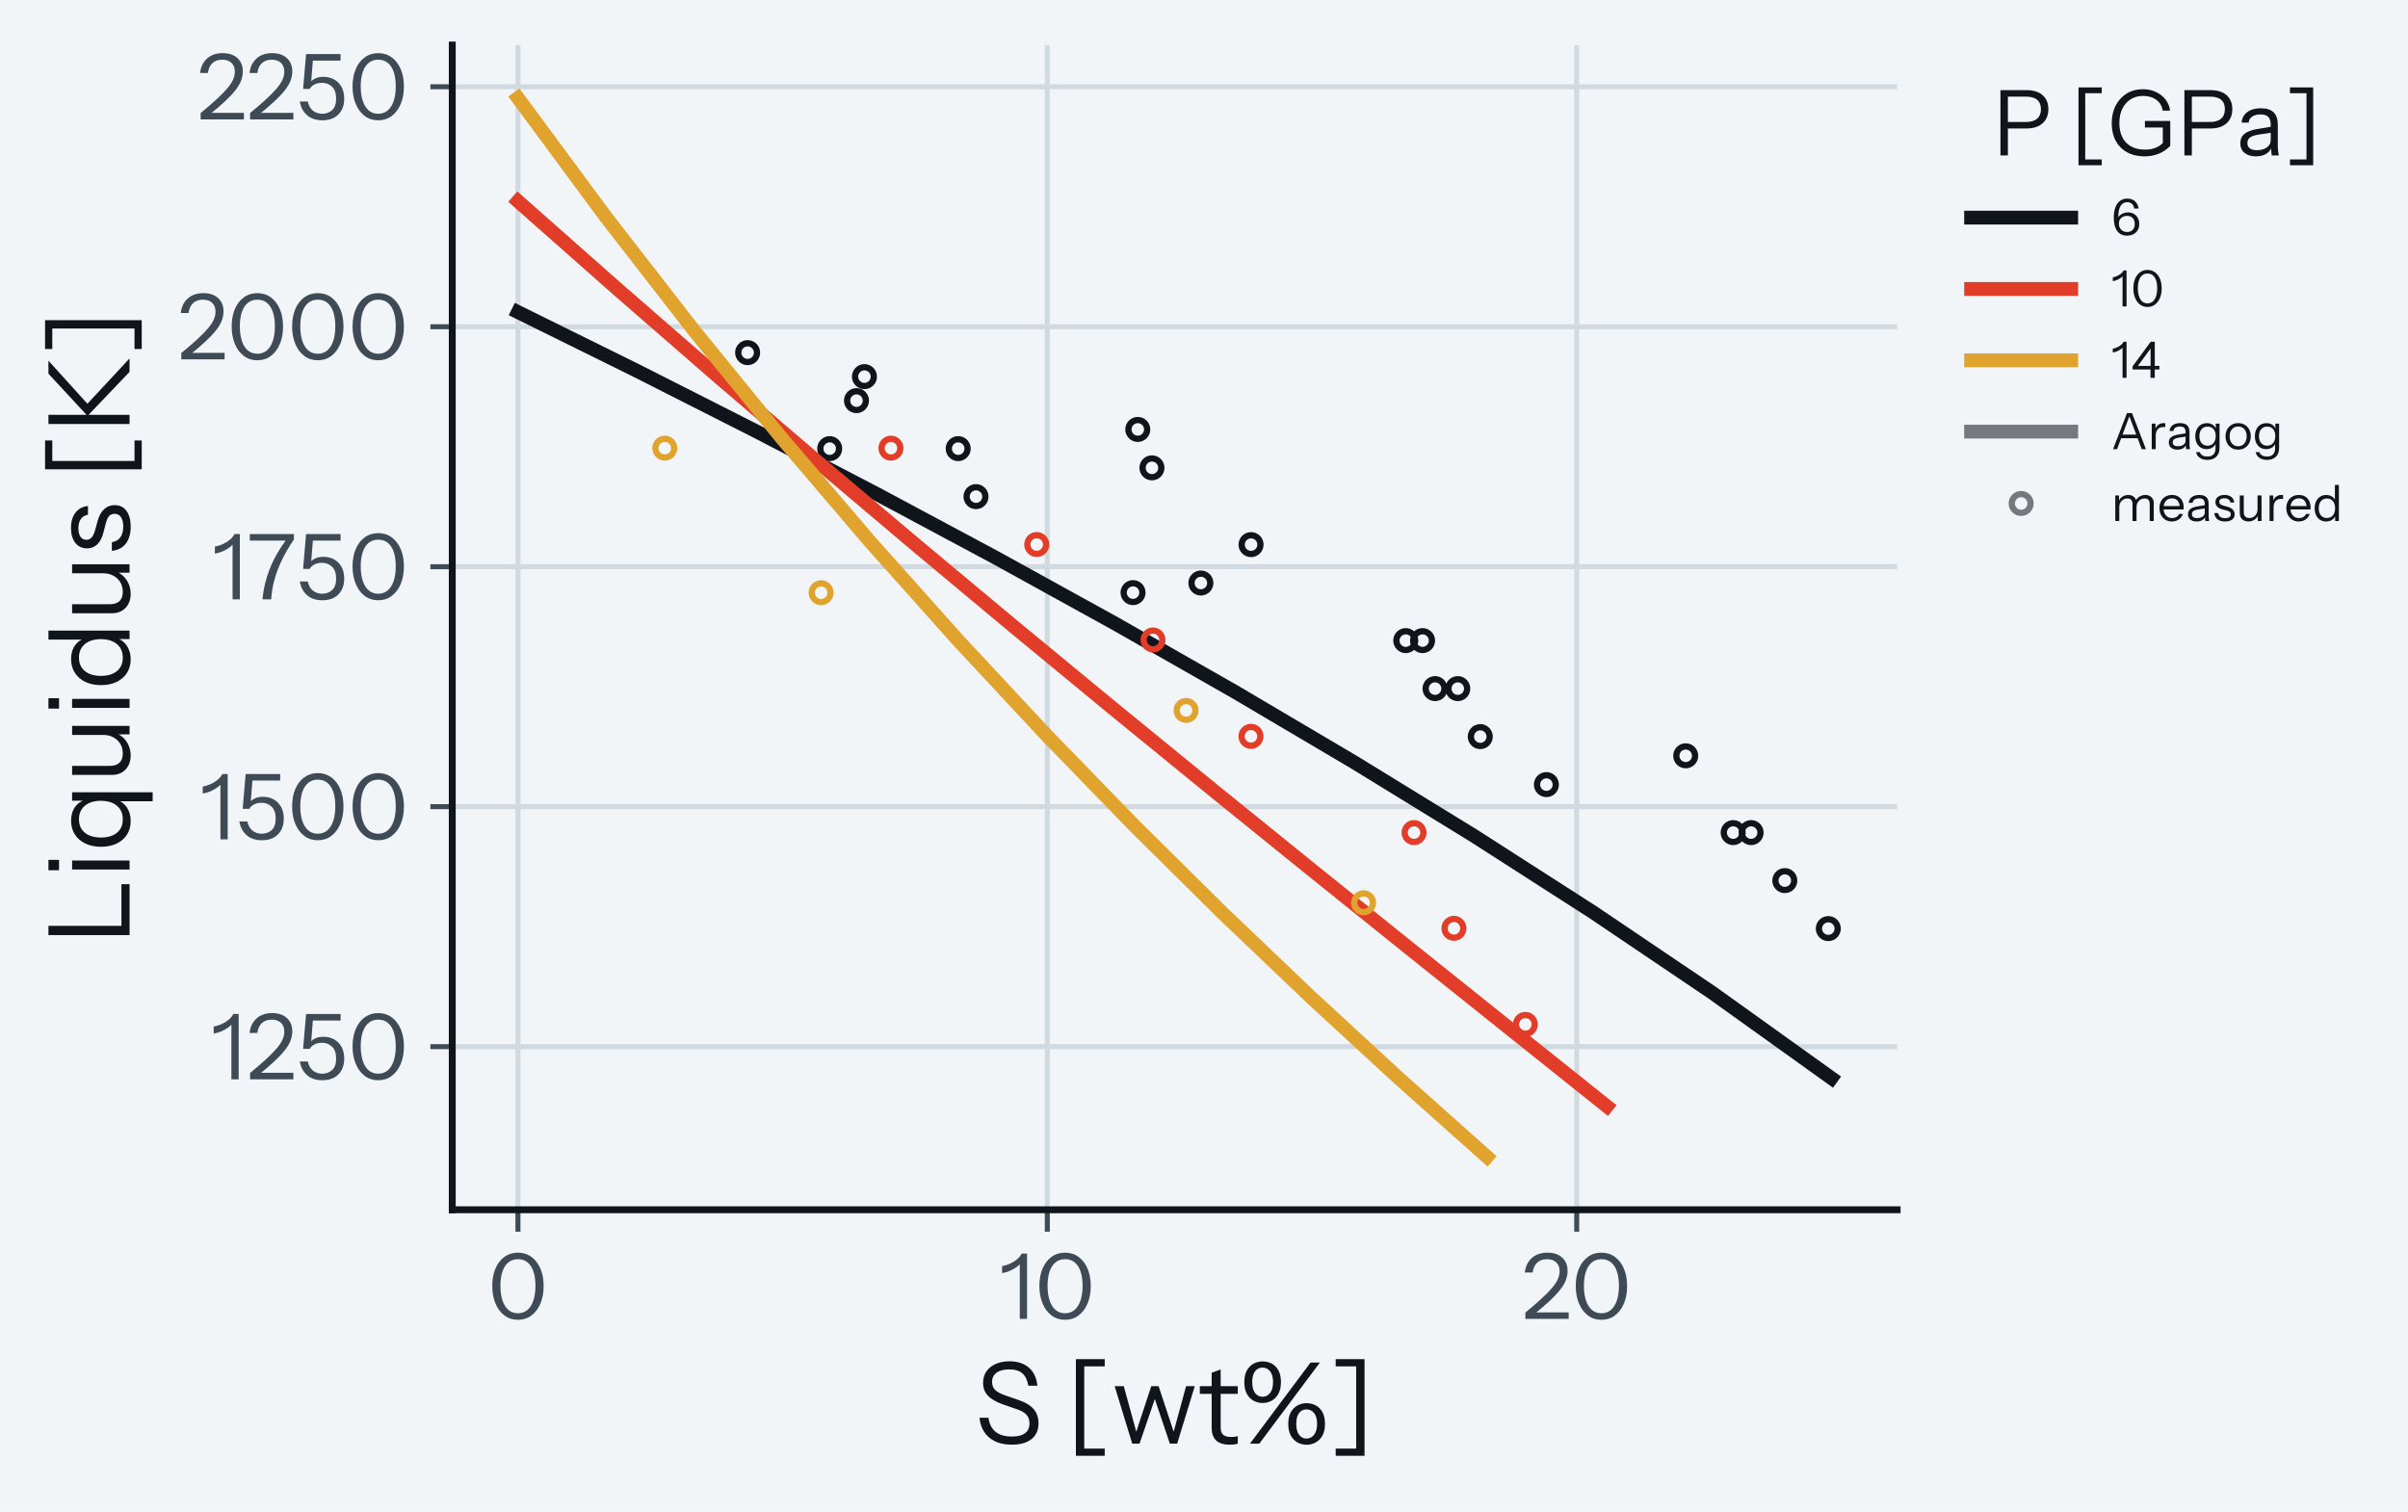
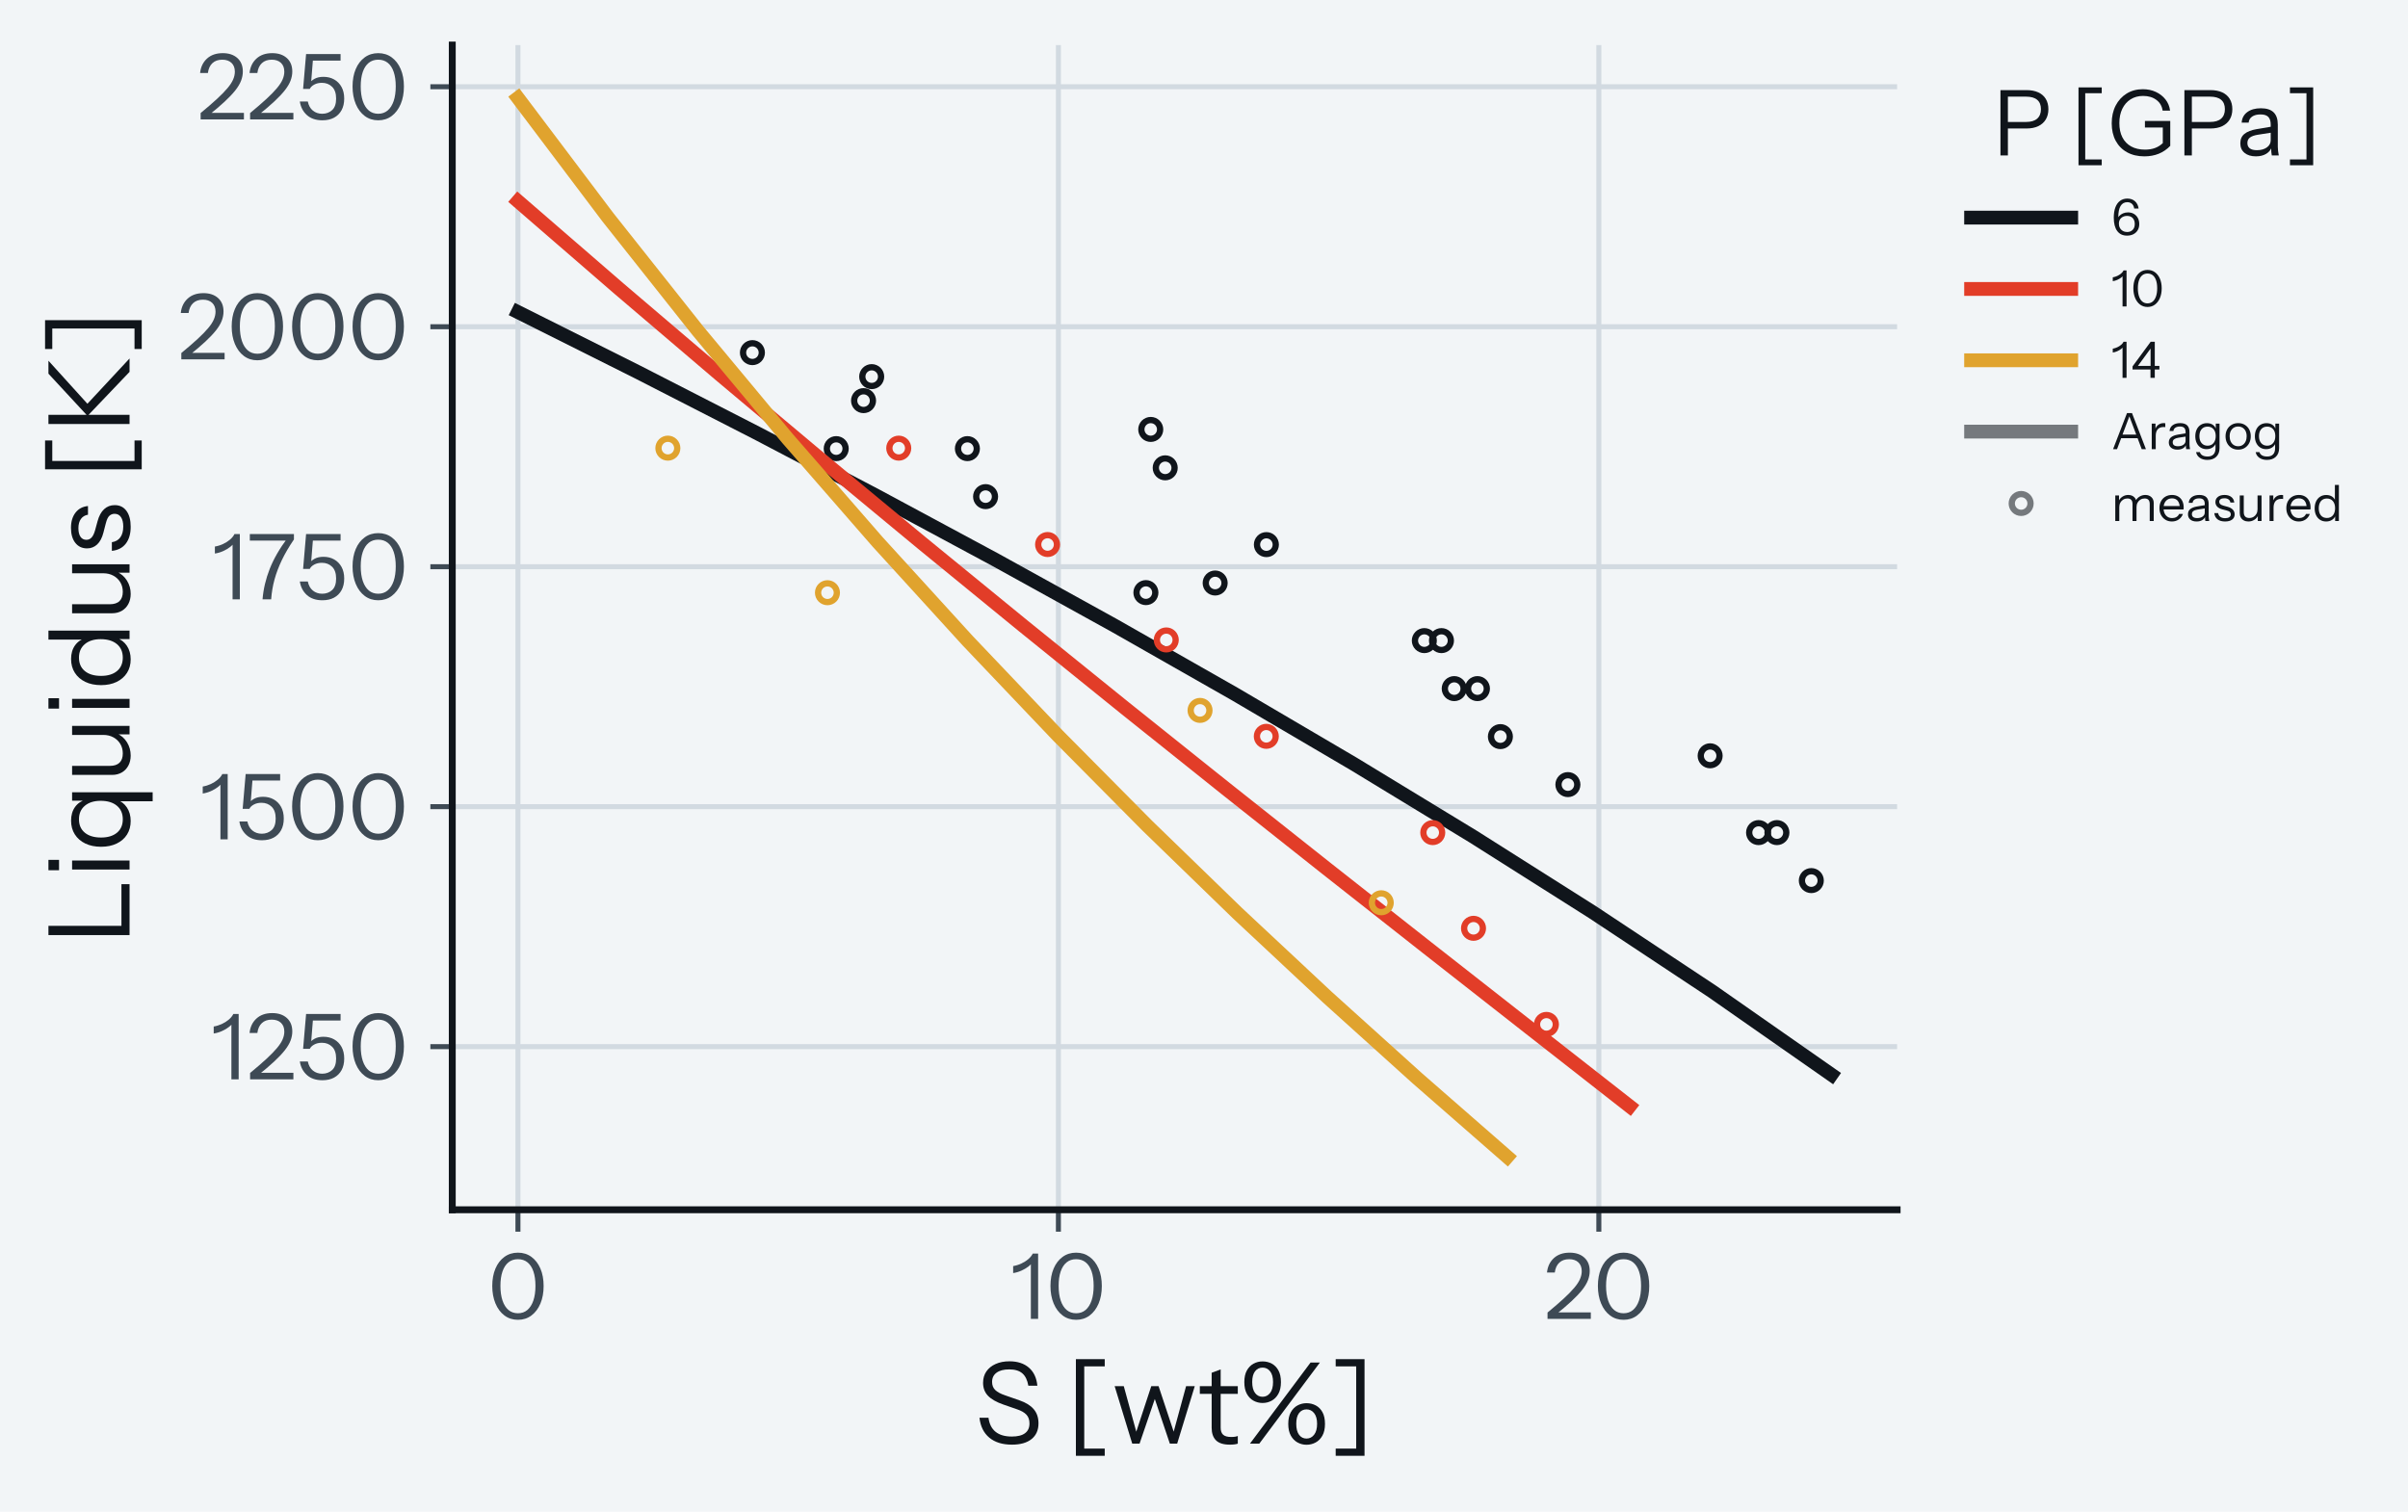
<svg xmlns="http://www.w3.org/2000/svg" xmlns:xlink="http://www.w3.org/1999/xlink" width="384.735pt" height="241.579pt" viewBox="0 0 384.735 241.579" version="1.1">
  <defs>
    <style type="text/css">*{stroke-linejoin: round; stroke-linecap: butt}</style>
  </defs>
  <g id="figure_1">
    <g id="patch_1">
      <path d="M 0 241.579  L 384.735 241.579  L 384.735 0  L 0 0  z " style="fill: #f2f5f7" />
    </g>
    <g id="axes_1">
      <g id="patch_2">
        <path d="M 72.261 193.316  L 303.109 193.316  L 303.109 7.2  L 72.261 7.2  z " style="fill: #f2f5f7" />
      </g>
      <g id="matplotlib.axis_1">
        <g id="xtick_1">
          <g id="line2d_1">
            <path d="M 82.754 193.316  L 82.754 7.2  " clip-path="url(#p1274813800)" style="fill: none; stroke: #d2dae1; stroke-width: 0.8; stroke-linecap: square" />
          </g>
          <g id="line2d_2">
            <defs>
              <path id="m2a301ba8c9" d="M 0 0  L 0 3.5  " style="stroke: #3e4a55; stroke-width: 0.8" />
            </defs>
            <g>
              <use xlink:href="#m2a301ba8c9" x="82.754" y="193.316" style="fill: #3e4a55; stroke: #3e4a55; stroke-width: 0.8" />
            </g>
          </g>
          <g id="text_1">
            <g style="fill: #3e4a55" transform="translate(77.92585 210.7564) scale(0.145 -0.145)">
              <defs>
                <path id="InstrumentSans-Regular-30" d="M 2131 -64  Q 1587 -64 1180 240  Q 774 544 547 1085  Q 320 1626 320 2323  Q 320 3021 544 3549  Q 768 4077 1177 4374  Q 1587 4672 2131 4672  Q 2675 4672 3081 4374  Q 3488 4077 3715 3549  Q 3942 3021 3942 2323  Q 3942 1619 3715 1081  Q 3488 544 3081 240  Q 2675 -64 2131 -64  z M 2131 397  Q 2522 397 2797 630  Q 3072 864 3219 1296  Q 3366 1728 3366 2330  Q 3366 2925 3222 3347  Q 3078 3770 2803 3990  Q 2528 4211 2131 4211  Q 1734 4211 1459 3987  Q 1184 3763 1040 3344  Q 896 2925 896 2330  Q 896 1728 1043 1293  Q 1190 858 1465 627  Q 1741 397 2131 397  z " transform="scale(0.015625)" />
              </defs>
              <use xlink:href="#InstrumentSans-Regular-30" />
            </g>
          </g>
        </g>
        <g id="xtick_2">
          <g id="line2d_3">
-             <path d="M 167.335 193.316  L 167.335 7.2  " clip-path="url(#p1274813800)" style="fill: none; stroke: #d2dae1; stroke-width: 0.8; stroke-linecap: square" />
+             <path d="M 169.104 193.316  L 169.104 7.2  " clip-path="url(#p1274813800)" style="fill: none; stroke: #d2dae1; stroke-width: 0.8; stroke-linecap: square" />
          </g>
          <g id="line2d_4">
            <g>
-               <use xlink:href="#m2a301ba8c9" x="167.335" y="193.316" style="fill: #3e4a55; stroke: #3e4a55; stroke-width: 0.8" />
+               <use xlink:href="#m2a301ba8c9" x="169.104" y="193.316" style="fill: #3e4a55; stroke: #3e4a55; stroke-width: 0.8" />
            </g>
          </g>
          <g id="text_2">
-             <g style="fill: #3e4a55" transform="translate(159.6725 210.7564) scale(0.145 -0.145)">
+             <g style="fill: #3e4a55" transform="translate(161.4412 210.7564) scale(0.145 -0.145)">
              <defs>
                <path id="InstrumentSans-Regular-31" d="M 1440 0  L 1440 4083  L 1574 4051  Q 1498 3878 1280 3705  Q 1062 3533 777 3405  Q 493 3277 192 3232  L 192 3725  Q 493 3776 768 3904  Q 1043 4032 1257 4214  Q 1472 4397 1574 4608  L 1952 4608  L 1952 0  L 1440 0  z " transform="scale(0.015625)" />
              </defs>
              <use xlink:href="#InstrumentSans-Regular-31" />
              <use xlink:href="#InstrumentSans-Regular-30" transform="translate(39.09999 0)" />
            </g>
          </g>
        </g>
        <g id="xtick_3">
          <g id="line2d_5">
-             <path d="M 251.916 193.316  L 251.916 7.2  " clip-path="url(#p1274813800)" style="fill: none; stroke: #d2dae1; stroke-width: 0.8; stroke-linecap: square" />
+             <path d="M 255.453 193.316  L 255.453 7.2  " clip-path="url(#p1274813800)" style="fill: none; stroke: #d2dae1; stroke-width: 0.8; stroke-linecap: square" />
          </g>
          <g id="line2d_6">
            <g>
-               <use xlink:href="#m2a301ba8c9" x="251.916" y="193.316" style="fill: #3e4a55; stroke: #3e4a55; stroke-width: 0.8" />
+               <use xlink:href="#m2a301ba8c9" x="255.453" y="193.316" style="fill: #3e4a55; stroke: #3e4a55; stroke-width: 0.8" />
            </g>
          </g>
          <g id="text_3">
-             <g style="fill: #3e4a55" transform="translate(243.1366 210.7564) scale(0.145 -0.145)">
+             <g style="fill: #3e4a55" transform="translate(246.6738 210.7564) scale(0.145 -0.145)">
              <defs>
                <path id="InstrumentSans-Regular-32" d="M 256 0  L 256 448  Q 947 1018 1411 1446  Q 1875 1875 2153 2208  Q 2432 2541 2550 2819  Q 2669 3098 2669 3366  Q 2669 3763 2432 3987  Q 2195 4211 1779 4211  Q 1350 4211 1088 3968  Q 826 3725 768 3270  L 218 3270  Q 282 3898 701 4285  Q 1120 4672 1818 4672  Q 2464 4672 2848 4326  Q 3232 3981 3232 3379  Q 3232 3053 3107 2726  Q 2982 2400 2697 2041  Q 2413 1683 1949 1251  Q 1485 819 800 275  L 678 461  L 3309 461  L 3309 0  L 256 0  z " transform="scale(0.015625)" />
              </defs>
              <use xlink:href="#InstrumentSans-Regular-32" />
              <use xlink:href="#InstrumentSans-Regular-30" transform="translate(54.49999 0)" />
            </g>
          </g>
        </g>
        <g id="text_4">
          <g style="fill: #10151b" transform="translate(155.7365 230.6889) scale(0.18 -0.18)">
            <defs>
              <path id="InstrumentSans-Regular-53" d="M 2112 -58  Q 1306 -58 829 339  Q 352 736 269 1472  L 781 1472  Q 851 941 1184 672  Q 1517 403 2106 403  Q 2605 403 2857 592  Q 3110 781 3110 1146  Q 3110 1459 2937 1644  Q 2765 1830 2400 1952  L 1626 2221  Q 1037 2426 755 2717  Q 474 3008 474 3456  Q 474 3827 659 4099  Q 845 4371 1184 4524  Q 1523 4678 1971 4678  Q 2662 4678 3078 4316  Q 3494 3955 3558 3290  L 3046 3290  Q 2963 3770 2704 3994  Q 2445 4218 1958 4218  Q 1498 4218 1242 4032  Q 986 3846 986 3507  Q 986 3219 1165 3046  Q 1344 2874 1722 2746  L 2547 2458  Q 3085 2272 3353 1955  Q 3622 1638 3622 1152  Q 3622 576 3228 259  Q 2835 -58 2112 -58  z " transform="scale(0.015625)" />
              <path id="InstrumentSans-Regular-20" transform="scale(0.015625)" />
              <path id="InstrumentSans-Regular-5b" d="M 576 -691  L 576 4800  L 2214 4800  L 2214 4390  L 1050 4390  L 1050 -282  L 2214 -282  L 2214 -691  L 576 -691  z " transform="scale(0.015625)" />
              <path id="InstrumentSans-Regular-77" d="M 1178 0  L 179 3264  L 698 3264  L 1466 467  L 1338 467  L 2259 3264  L 2675 3264  L 3603 467  L 3475 467  L 4237 3264  L 4730 3264  L 3731 0  L 3315 0  L 2394 2733  L 2528 2733  L 1594 0  L 1178 0  z " transform="scale(0.015625)" />
              <path id="InstrumentSans-Regular-74" d="M 1818 -58  Q 1274 -58 1027 188  Q 781 435 781 902  L 781 4026  L 1293 4218  L 1293 909  Q 1293 634 1433 506  Q 1574 378 1894 378  Q 2022 378 2115 394  Q 2208 410 2266 435  L 2266 0  Q 2202 -26 2083 -42  Q 1965 -58 1818 -58  z M 109 2829  L 109 3264  L 2266 3264  L 2266 2829  L 109 2829  z " transform="scale(0.015625)" />
              <path id="InstrumentSans-Regular-25" d="M 544 0  L 3987 4608  L 4518 4608  L 1075 0  L 544 0  z M 3757 -64  Q 3488 -64 3251 64  Q 3014 192 2867 454  Q 2720 717 2720 1120  Q 2720 1523 2864 1782  Q 3008 2042 3245 2170  Q 3482 2298 3757 2298  Q 4045 2298 4285 2170  Q 4525 2042 4665 1782  Q 4806 1523 4806 1120  Q 4806 717 4659 454  Q 4512 192 4272 64  Q 4032 -64 3757 -64  z M 3757 288  Q 4019 288 4188 505  Q 4358 723 4358 1126  Q 4358 1523 4188 1734  Q 4019 1946 3757 1946  Q 3494 1946 3334 1738  Q 3174 1530 3174 1126  Q 3174 717 3334 502  Q 3494 288 3757 288  z M 1261 2310  Q 986 2310 749 2438  Q 512 2566 368 2828  Q 224 3091 224 3494  Q 224 3898 368 4157  Q 512 4416 749 4544  Q 986 4672 1261 4672  Q 1549 4672 1785 4544  Q 2022 4416 2163 4157  Q 2304 3898 2304 3494  Q 2304 3091 2157 2828  Q 2010 2566 1773 2438  Q 1536 2310 1261 2310  z M 1261 2662  Q 1517 2662 1686 2876  Q 1856 3091 1856 3501  Q 1856 3898 1689 4109  Q 1523 4320 1261 4320  Q 998 4320 835 4112  Q 672 3904 672 3501  Q 672 3091 835 2876  Q 998 2662 1261 2662  z " transform="scale(0.015625)" />
              <path id="InstrumentSans-Regular-5d" d="M 2022 4800  L 2022 -691  L 384 -691  L 384 -282  L 1549 -282  L 1549 4390  L 384 4390  L 384 4800  L 2022 4800  z " transform="scale(0.015625)" />
            </defs>
            <use xlink:href="#InstrumentSans-Regular-53" />
            <use xlink:href="#InstrumentSans-Regular-20" transform="translate(60.79999 0)" />
            <use xlink:href="#InstrumentSans-Regular-5b" transform="translate(80.79997 0)" />
            <use xlink:href="#InstrumentSans-Regular-77" transform="translate(121.4 0)" />
            <use xlink:href="#InstrumentSans-Regular-74" transform="translate(198.0999 0)" />
            <use xlink:href="#InstrumentSans-Regular-25" transform="translate(235.7999 0)" />
            <use xlink:href="#InstrumentSans-Regular-5d" transform="translate(314.3999 0)" />
          </g>
        </g>
      </g>
      <g id="matplotlib.axis_2">
        <g id="ytick_1">
          <g id="line2d_7">
            <path d="M 72.261 167.254  L 303.109 167.254  " clip-path="url(#p1274813800)" style="fill: none; stroke: #d2dae1; stroke-width: 0.8; stroke-linecap: square" />
          </g>
          <g id="line2d_8">
            <defs>
              <path id="me776a80f98" d="M 0 0  L -3.5 0  " style="stroke: #3e4a55; stroke-width: 0.8" />
            </defs>
            <g>
              <use xlink:href="#me776a80f98" x="72.261" y="167.254" style="fill: #3e4a55; stroke: #3e4a55; stroke-width: 0.8" />
            </g>
          </g>
          <g id="text_5">
            <g style="fill: #3e4a55" transform="translate(33.70969 172.4744) scale(0.145 -0.145)">
              <defs>
                <path id="InstrumentSans-Regular-35" d="M 1869 -64  Q 1184 -64 774 304  Q 365 672 275 1261  L 838 1261  Q 922 845 1194 621  Q 1466 397 1856 397  Q 2266 397 2550 653  Q 2835 909 2835 1466  Q 2835 2022 2550 2300  Q 2266 2579 1830 2579  Q 1517 2579 1286 2451  Q 1056 2323 979 2150  L 506 2150  L 717 4608  L 3149 4608  L 3149 4147  L 1030 4147  L 1210 4339  L 1062 2483  L 941 2528  Q 1056 2720 1312 2861  Q 1568 3002 1939 3002  Q 2368 3002 2697 2816  Q 3027 2630 3216 2288  Q 3405 1946 3405 1466  Q 3405 986 3216 643  Q 3027 301 2684 118  Q 2342 -64 1869 -64  z " transform="scale(0.015625)" />
              </defs>
              <use xlink:href="#InstrumentSans-Regular-31" />
              <use xlink:href="#InstrumentSans-Regular-32" transform="translate(39.09999 0)" />
              <use xlink:href="#InstrumentSans-Regular-35" transform="translate(93.59998 0)" />
              <use xlink:href="#InstrumentSans-Regular-30" transform="translate(151 0)" />
            </g>
          </g>
        </g>
        <g id="ytick_2">
          <g id="line2d_9">
            <path d="M 72.261 128.905  L 303.109 128.905  " clip-path="url(#p1274813800)" style="fill: none; stroke: #d2dae1; stroke-width: 0.8; stroke-linecap: square" />
          </g>
          <g id="line2d_10">
            <g>
              <use xlink:href="#me776a80f98" x="72.261" y="128.905" style="fill: #3e4a55; stroke: #3e4a55; stroke-width: 0.8" />
            </g>
          </g>
          <g id="text_6">
            <g style="fill: #3e4a55" transform="translate(31.95609 134.1254) scale(0.145 -0.145)">
              <use xlink:href="#InstrumentSans-Regular-31" />
              <use xlink:href="#InstrumentSans-Regular-35" transform="translate(39.09999 0)" />
              <use xlink:href="#InstrumentSans-Regular-30" transform="translate(96.49998 0)" />
              <use xlink:href="#InstrumentSans-Regular-30" transform="translate(163.1 0)" />
            </g>
          </g>
        </g>
        <g id="ytick_3">
          <g id="line2d_11">
            <path d="M 72.261 90.557  L 303.109 90.557  " clip-path="url(#p1274813800)" style="fill: none; stroke: #d2dae1; stroke-width: 0.8; stroke-linecap: square" />
          </g>
          <g id="line2d_12">
            <g>
              <use xlink:href="#me776a80f98" x="72.261" y="90.557" style="fill: #3e4a55; stroke: #3e4a55; stroke-width: 0.8" />
            </g>
          </g>
          <g id="text_7">
            <g style="fill: #3e4a55" transform="translate(33.89773 95.77652) scale(0.145 -0.145)">
              <defs>
                <path id="InstrumentSans-Regular-37" d="M 1050 0  Q 1139 1088 1558 2153  Q 1978 3219 2816 4333  L 2848 4147  L 154 4147  L 154 4608  L 3264 4608  L 3264 4224  Q 2752 3475 2416 2777  Q 2080 2080 1894 1398  Q 1709 717 1658 0  L 1050 0  z " transform="scale(0.015625)" />
              </defs>
              <use xlink:href="#InstrumentSans-Regular-31" />
              <use xlink:href="#InstrumentSans-Regular-37" transform="translate(39.09999 0)" />
              <use xlink:href="#InstrumentSans-Regular-35" transform="translate(92.29999 0)" />
              <use xlink:href="#InstrumentSans-Regular-30" transform="translate(149.7 0)" />
            </g>
          </g>
        </g>
        <g id="ytick_4">
          <g id="line2d_13">
            <path d="M 72.261 52.208  L 303.109 52.208  " clip-path="url(#p1274813800)" style="fill: none; stroke: #d2dae1; stroke-width: 0.8; stroke-linecap: square" />
          </g>
          <g id="line2d_14">
            <g>
              <use xlink:href="#me776a80f98" x="72.261" y="52.208" style="fill: #3e4a55; stroke: #3e4a55; stroke-width: 0.8" />
            </g>
          </g>
          <g id="text_8">
            <g style="fill: #3e4a55" transform="translate(28.39 57.42759) scale(0.145 -0.145)">
              <use xlink:href="#InstrumentSans-Regular-32" />
              <use xlink:href="#InstrumentSans-Regular-30" transform="translate(54.49999 0)" />
              <use xlink:href="#InstrumentSans-Regular-30" transform="translate(121.1 0)" />
              <use xlink:href="#InstrumentSans-Regular-30" transform="translate(187.7 0)" />
            </g>
          </g>
        </g>
        <g id="ytick_5">
          <g id="line2d_15">
            <path d="M 72.261 13.859  L 303.109 13.859  " clip-path="url(#p1274813800)" style="fill: none; stroke: #d2dae1; stroke-width: 0.8; stroke-linecap: square" />
          </g>
          <g id="line2d_16">
            <g>
              <use xlink:href="#me776a80f98" x="72.261" y="13.859" style="fill: #3e4a55; stroke: #3e4a55; stroke-width: 0.8" />
            </g>
          </g>
          <g id="text_9">
            <g style="fill: #3e4a55" transform="translate(31.47578 19.07866) scale(0.145 -0.145)">
              <use xlink:href="#InstrumentSans-Regular-32" />
              <use xlink:href="#InstrumentSans-Regular-32" transform="translate(54.49999 0)" />
              <use xlink:href="#InstrumentSans-Regular-35" transform="translate(109 0)" />
              <use xlink:href="#InstrumentSans-Regular-30" transform="translate(166.4 0)" />
            </g>
          </g>
        </g>
        <g id="text_10">
          <g style="fill: #10151b" transform="translate(20.7 150.9718) rotate(-90) scale(0.18 -0.18)">
            <defs>
              <path id="InstrumentSans-Regular-4c" d="M 550 0  L 550 4608  L 1075 4608  L 1075 0  L 550 0  z M 819 0  L 819 461  L 3443 461  L 3443 0  L 819 0  z " transform="scale(0.015625)" />
              <path id="InstrumentSans-Regular-69" d="M 512 0  L 512 3264  L 1024 3264  L 1024 0  L 512 0  z M 472 4006  L 472 4608  L 1061 4608  L 1061 4006  L 472 4006  z " transform="scale(0.015625)" />
              <path id="InstrumentSans-Regular-71" d="M 2854 -1312  L 2854 762  L 2950 742  Q 2829 371 2505 153  Q 2182 -64 1734 -64  Q 1293 -64 963 144  Q 634 352 451 733  Q 269 1114 269 1619  Q 269 2131 454 2515  Q 640 2899 973 3110  Q 1306 3322 1754 3322  Q 2214 3322 2528 3098  Q 2842 2874 2957 2464  L 2886 2451  L 2886 3264  L 3366 3264  L 3366 -1312  L 2854 -1312  z M 1830 384  Q 2323 384 2601 720  Q 2880 1056 2880 1638  Q 2880 2208 2598 2541  Q 2317 2874 1830 2874  Q 1344 2874 1069 2541  Q 794 2208 794 1619  Q 794 1043 1069 713  Q 1344 384 1830 384  z " transform="scale(0.015625)" />
              <path id="InstrumentSans-Regular-75" d="M 1574 -64  Q 1254 -64 1004 67  Q 755 198 614 438  Q 474 678 474 992  L 474 3264  L 986 3264  L 986 1126  Q 986 755 1168 569  Q 1350 384 1690 384  Q 1997 384 2233 525  Q 2470 666 2608 918  Q 2746 1171 2746 1498  L 2829 723  Q 2669 358 2329 147  Q 1990 -64 1574 -64  z M 2778 0  L 2778 768  L 2746 768  L 2746 3264  L 3258 3264  L 3258 0  L 2778 0  z " transform="scale(0.015625)" />
              <path id="InstrumentSans-Regular-64" d="M 2886 0  L 2886 762  L 2950 742  Q 2829 371 2505 153  Q 2182 -64 1734 -64  Q 1293 -64 963 147  Q 634 358 451 736  Q 269 1114 269 1619  Q 269 2131 454 2515  Q 640 2899 973 3110  Q 1306 3322 1754 3322  Q 2214 3322 2528 3098  Q 2842 2874 2957 2464  L 2854 2451  L 2854 4608  L 3366 4608  L 3366 0  L 2886 0  z M 1830 384  Q 2323 384 2601 720  Q 2880 1056 2880 1638  Q 2880 2208 2598 2541  Q 2317 2874 1830 2874  Q 1344 2874 1069 2541  Q 794 2208 794 1619  Q 794 1043 1069 713  Q 1344 384 1830 384  z " transform="scale(0.015625)" />
              <path id="InstrumentSans-Regular-73" d="M 1619 -64  Q 1018 -64 659 214  Q 301 493 250 1005  L 742 1005  Q 787 691 1017 524  Q 1248 358 1632 358  Q 1971 358 2163 486  Q 2355 614 2355 851  Q 2355 1018 2246 1142  Q 2138 1267 1811 1350  L 1286 1485  Q 838 1600 614 1840  Q 390 2080 390 2413  Q 390 2835 704 3081  Q 1018 3328 1555 3328  Q 2086 3328 2419 3072  Q 2752 2816 2797 2362  L 2304 2362  Q 2259 2624 2060 2765  Q 1862 2906 1536 2906  Q 1222 2906 1049 2787  Q 877 2669 877 2451  Q 877 2285 1001 2163  Q 1126 2042 1421 1958  L 1933 1818  Q 2387 1696 2617 1446  Q 2848 1197 2848 845  Q 2848 416 2521 176  Q 2195 -64 1619 -64  z " transform="scale(0.015625)" />
              <path id="InstrumentSans-Regular-4b" d="M 550 0  L 550 4608  L 1075 4608  L 1075 0  L 550 0  z M 1018 2394  L 3411 4608  L 4147 4608  L 1702 2394  L 1018 2394  z M 3514 0  L 1005 2394  L 1702 2394  L 4275 0  L 3514 0  z " transform="scale(0.015625)" />
            </defs>
            <use xlink:href="#InstrumentSans-Regular-4c" />
            <use xlink:href="#InstrumentSans-Regular-69" transform="translate(58.79999 0)" />
            <use xlink:href="#InstrumentSans-Regular-71" transform="translate(82.79997 0)" />
            <use xlink:href="#InstrumentSans-Regular-75" transform="translate(143.4 0)" />
            <use xlink:href="#InstrumentSans-Regular-69" transform="translate(202.3 0)" />
            <use xlink:href="#InstrumentSans-Regular-64" transform="translate(226.2999 0)" />
            <use xlink:href="#InstrumentSans-Regular-75" transform="translate(286.8999 0)" />
            <use xlink:href="#InstrumentSans-Regular-73" transform="translate(345.7999 0)" />
            <use xlink:href="#InstrumentSans-Regular-20" transform="translate(393.0999 0)" />
            <use xlink:href="#InstrumentSans-Regular-5b" transform="translate(413.0999 0)" />
            <use xlink:href="#InstrumentSans-Regular-4b" transform="translate(453.6999 0)" />
            <use xlink:href="#InstrumentSans-Regular-5d" transform="translate(522.8999 0)" />
          </g>
        </g>
      </g>
      <g id="line2d_17">
-         <path d="M 82.754 49.871  L 101.832 59.297  L 120.911 68.964  L 139.989 78.892  L 159.067 89.106  L 178.146 99.632  L 197.224 110.507  L 216.303 121.775  L 235.381 133.492  L 254.459 145.736  L 273.538 158.613  L 292.616 172.28  " clip-path="url(#p1274813800)" style="fill: none; stroke: #10151b; stroke-width: 2.2; stroke-linecap: square" />
+         <path d="M 82.754 49.871  L 101.832 59.424  L 120.911 69.196  L 139.989 79.203  L 159.067 89.467  L 178.146 100.012  L 197.224 110.87  L 216.303 122.078  L 235.381 133.689  L 254.459 145.767  L 273.538 158.404  L 292.616 171.731  " clip-path="url(#p1274813800)" style="fill: none; stroke: #10151b; stroke-width: 2.2; stroke-linecap: square" />
      </g>
      <g id="line2d_18">
        <defs>
          <path id="m25b92d5d2e" d="M 0 1.5  C 0.398 1.5 0.779 1.342 1.061 1.061  C 1.342 0.779 1.5 0.398 1.5 0  C 1.5 -0.398 1.342 -0.779 1.061 -1.061  C 0.779 -1.342 0.398 -1.5 0 -1.5  C -0.398 -1.5 -0.779 -1.342 -1.061 -1.061  C -1.342 -0.779 -1.5 -0.398 -1.5 0  C -1.5 0.398 -1.342 0.779 -1.061 1.061  C -0.779 1.342 -0.398 1.5 0 1.5  z " style="stroke: #10151b" />
        </defs>
        <g clip-path="url(#p1274813800)">
-           <use xlink:href="#m25b92d5d2e" x="153.094" y="71.689" style="fill-opacity: 0; stroke: #10151b" />
-           <use xlink:href="#m25b92d5d2e" x="279.784" y="133.047" style="fill-opacity: 0; stroke: #10151b" />
-           <use xlink:href="#m25b92d5d2e" x="285.167" y="140.717" style="fill-opacity: 0; stroke: #10151b" />
-           <use xlink:href="#m25b92d5d2e" x="184.052" y="74.757" style="fill-opacity: 0; stroke: #10151b" />
-           <use xlink:href="#m25b92d5d2e" x="136.842" y="64.019" style="fill-opacity: 0; stroke: #10151b" />
-           <use xlink:href="#m25b92d5d2e" x="138.116" y="60.184" style="fill-opacity: 0; stroke: #10151b" />
-           <use xlink:href="#m25b92d5d2e" x="119.45" y="56.349" style="fill-opacity: 0; stroke: #10151b" />
-           <use xlink:href="#m25b92d5d2e" x="269.333" y="120.775" style="fill-opacity: 0; stroke: #10151b" />
-           <use xlink:href="#m25b92d5d2e" x="191.869" y="93.164" style="fill-opacity: 0; stroke: #10151b" />
-           <use xlink:href="#m25b92d5d2e" x="232.915" y="110.038" style="fill-opacity: 0; stroke: #10151b" />
-           <use xlink:href="#m25b92d5d2e" x="229.283" y="110.038" style="fill-opacity: 0; stroke: #10151b" />
-           <use xlink:href="#m25b92d5d2e" x="224.605" y="102.368" style="fill-opacity: 0; stroke: #10151b" />
-           <use xlink:href="#m25b92d5d2e" x="227.286" y="102.368" style="fill-opacity: 0; stroke: #10151b" />
-           <use xlink:href="#m25b92d5d2e" x="181.03" y="94.698" style="fill-opacity: 0; stroke: #10151b" />
-           <use xlink:href="#m25b92d5d2e" x="155.94" y="79.359" style="fill-opacity: 0; stroke: #10151b" />
-           <use xlink:href="#m25b92d5d2e" x="236.509" y="117.708" style="fill-opacity: 0; stroke: #10151b" />
-           <use xlink:href="#m25b92d5d2e" x="292.115" y="148.387" style="fill-opacity: 0; stroke: #10151b" />
-           <use xlink:href="#m25b92d5d2e" x="247.073" y="125.377" style="fill-opacity: 0; stroke: #10151b" />
-           <use xlink:href="#m25b92d5d2e" x="132.564" y="71.689" style="fill-opacity: 0; stroke: #10151b" />
-           <use xlink:href="#m25b92d5d2e" x="181.787" y="68.621" style="fill-opacity: 0; stroke: #10151b" />
-           <use xlink:href="#m25b92d5d2e" x="199.885" y="87.028" style="fill-opacity: 0; stroke: #10151b" />
-           <use xlink:href="#m25b92d5d2e" x="276.914" y="133.047" style="fill-opacity: 0; stroke: #10151b" />
+           <use xlink:href="#m25b92d5d2e" x="154.565" y="71.689" style="fill-opacity: 0; stroke: #10151b" />
+           <use xlink:href="#m25b92d5d2e" x="283.904" y="133.047" style="fill-opacity: 0; stroke: #10151b" />
+           <use xlink:href="#m25b92d5d2e" x="289.4" y="140.717" style="fill-opacity: 0; stroke: #10151b" />
+           <use xlink:href="#m25b92d5d2e" x="186.17" y="74.757" style="fill-opacity: 0; stroke: #10151b" />
+           <use xlink:href="#m25b92d5d2e" x="137.973" y="64.019" style="fill-opacity: 0; stroke: #10151b" />
+           <use xlink:href="#m25b92d5d2e" x="139.274" y="60.184" style="fill-opacity: 0; stroke: #10151b" />
+           <use xlink:href="#m25b92d5d2e" x="120.217" y="56.349" style="fill-opacity: 0; stroke: #10151b" />
+           <use xlink:href="#m25b92d5d2e" x="273.235" y="120.775" style="fill-opacity: 0; stroke: #10151b" />
+           <use xlink:href="#m25b92d5d2e" x="194.151" y="93.164" style="fill-opacity: 0; stroke: #10151b" />
+           <use xlink:href="#m25b92d5d2e" x="236.055" y="110.038" style="fill-opacity: 0; stroke: #10151b" />
+           <use xlink:href="#m25b92d5d2e" x="232.347" y="110.038" style="fill-opacity: 0; stroke: #10151b" />
+           <use xlink:href="#m25b92d5d2e" x="227.571" y="102.368" style="fill-opacity: 0; stroke: #10151b" />
+           <use xlink:href="#m25b92d5d2e" x="230.308" y="102.368" style="fill-opacity: 0; stroke: #10151b" />
+           <use xlink:href="#m25b92d5d2e" x="183.085" y="94.698" style="fill-opacity: 0; stroke: #10151b" />
+           <use xlink:href="#m25b92d5d2e" x="157.471" y="79.359" style="fill-opacity: 0; stroke: #10151b" />
+           <use xlink:href="#m25b92d5d2e" x="239.724" y="117.708" style="fill-opacity: 0; stroke: #10151b" />
+           <use xlink:href="#m25b92d5d2e" x="250.509" y="125.377" style="fill-opacity: 0; stroke: #10151b" />
+           <use xlink:href="#m25b92d5d2e" x="133.606" y="71.689" style="fill-opacity: 0; stroke: #10151b" />
+           <use xlink:href="#m25b92d5d2e" x="183.858" y="68.621" style="fill-opacity: 0; stroke: #10151b" />
+           <use xlink:href="#m25b92d5d2e" x="202.335" y="87.028" style="fill-opacity: 0; stroke: #10151b" />
+           <use xlink:href="#m25b92d5d2e" x="280.974" y="133.047" style="fill-opacity: 0; stroke: #10151b" />
        </g>
      </g>
      <g id="line2d_19">
-         <path d="M 82.754 32.148  L 98.571 46.124  L 114.387 59.884  L 130.204 73.443  L 146.02 86.816  L 161.837 100.017  L 177.654 113.064  L 193.47 125.976  L 209.287 138.775  L 225.104 151.487  L 240.92 164.143  L 256.737 176.78  " clip-path="url(#p1274813800)" style="fill: none; stroke: #e23d28; stroke-width: 2.2; stroke-linecap: square" />
+         <path d="M 82.754 32.148  L 98.901 46.124  L 115.049 59.884  L 131.196 73.443  L 147.343 86.816  L 163.491 100.017  L 179.638 113.064  L 195.786 125.976  L 211.933 138.775  L 228.08 151.487  L 244.228 164.143  L 260.375 176.78  " clip-path="url(#p1274813800)" style="fill: none; stroke: #e23d28; stroke-width: 2.2; stroke-linecap: square" />
      </g>
      <g id="line2d_20">
        <defs>
          <path id="mbf92daecbb" d="M 0 1.5  C 0.398 1.5 0.779 1.342 1.061 1.061  C 1.342 0.779 1.5 0.398 1.5 0  C 1.5 -0.398 1.342 -0.779 1.061 -1.061  C 0.779 -1.342 0.398 -1.5 0 -1.5  C -0.398 -1.5 -0.779 -1.342 -1.061 -1.061  C -1.342 -0.779 -1.5 -0.398 -1.5 0  C -1.5 0.398 -1.342 0.779 -1.061 1.061  C -0.779 1.342 -0.398 1.5 0 1.5  z " style="stroke: #e23d28" />
        </defs>
        <g clip-path="url(#p1274813800)">
-           <use xlink:href="#mbf92daecbb" x="142.35" y="71.612" style="fill-opacity: 0; stroke: #e23d28" />
-           <use xlink:href="#mbf92daecbb" x="165.643" y="87.013" style="fill-opacity: 0; stroke: #e23d28" />
-           <use xlink:href="#mbf92daecbb" x="184.217" y="102.261" style="fill-opacity: 0; stroke: #e23d28" />
-           <use xlink:href="#mbf92daecbb" x="199.873" y="117.662" style="fill-opacity: 0; stroke: #e23d28" />
-           <use xlink:href="#mbf92daecbb" x="225.924" y="133.047" style="fill-opacity: 0; stroke: #e23d28" />
-           <use xlink:href="#mbf92daecbb" x="232.302" y="148.341" style="fill-opacity: 0; stroke: #e23d28" />
-           <use xlink:href="#mbf92daecbb" x="243.712" y="163.696" style="fill-opacity: 0; stroke: #e23d28" />
+           <use xlink:href="#mbf92daecbb" x="143.596" y="71.612" style="fill-opacity: 0; stroke: #e23d28" />
+           <use xlink:href="#mbf92daecbb" x="167.377" y="87.013" style="fill-opacity: 0; stroke: #e23d28" />
+           <use xlink:href="#mbf92daecbb" x="186.339" y="102.261" style="fill-opacity: 0; stroke: #e23d28" />
+           <use xlink:href="#mbf92daecbb" x="202.322" y="117.662" style="fill-opacity: 0; stroke: #e23d28" />
+           <use xlink:href="#mbf92daecbb" x="228.918" y="133.047" style="fill-opacity: 0; stroke: #e23d28" />
+           <use xlink:href="#mbf92daecbb" x="235.429" y="148.341" style="fill-opacity: 0; stroke: #e23d28" />
+           <use xlink:href="#mbf92daecbb" x="247.077" y="163.696" style="fill-opacity: 0; stroke: #e23d28" />
        </g>
      </g>
      <g id="line2d_21">
-         <path d="M 82.754 15.66  L 96.829 34.713  L 110.904 52.84  L 124.979 70.114  L 139.054 86.605  L 153.129 102.375  L 167.204 117.481  L 181.279 131.978  L 195.354 145.916  L 209.429 159.344  L 223.504 172.309  L 237.579 184.857  " clip-path="url(#p1274813800)" style="fill: none; stroke: #e0a32e; stroke-width: 2.2; stroke-linecap: square" />
+         <path d="M 82.754 15.66  L 97.123 34.713  L 111.493 52.84  L 125.862 70.114  L 140.231 86.605  L 154.601 102.375  L 168.97 117.481  L 183.339 131.978  L 197.709 145.916  L 212.078 159.344  L 226.448 172.309  L 240.817 184.857  " clip-path="url(#p1274813800)" style="fill: none; stroke: #e0a32e; stroke-width: 2.2; stroke-linecap: square" />
      </g>
      <g id="line2d_22">
        <defs>
          <path id="m34d46173cc" d="M 0 1.5  C 0.398 1.5 0.779 1.342 1.061 1.061  C 1.342 0.779 1.5 0.398 1.5 0  C 1.5 -0.398 1.342 -0.779 1.061 -1.061  C 0.779 -1.342 0.398 -1.5 0 -1.5  C -0.398 -1.5 -0.779 -1.342 -1.061 -1.061  C -1.342 -0.779 -1.5 -0.398 -1.5 0  C -1.5 0.398 -1.342 0.779 -1.061 1.061  C -0.779 1.342 -0.398 1.5 0 1.5  z " style="stroke: #e0a32e" />
        </defs>
        <g clip-path="url(#p1274813800)">
-           <use xlink:href="#m34d46173cc" x="106.217" y="71.612" style="fill-opacity: 0; stroke: #e0a32e" />
-           <use xlink:href="#m34d46173cc" x="131.193" y="94.714" style="fill-opacity: 0; stroke: #e0a32e" />
-           <use xlink:href="#m34d46173cc" x="189.504" y="113.52" style="fill-opacity: 0; stroke: #e0a32e" />
-           <use xlink:href="#m34d46173cc" x="217.864" y="144.26" style="fill-opacity: 0; stroke: #e0a32e" />
+           <use xlink:href="#m34d46173cc" x="106.707" y="71.612" style="fill-opacity: 0; stroke: #e0a32e" />
+           <use xlink:href="#m34d46173cc" x="132.206" y="94.714" style="fill-opacity: 0; stroke: #e0a32e" />
+           <use xlink:href="#m34d46173cc" x="191.736" y="113.52" style="fill-opacity: 0; stroke: #e0a32e" />
+           <use xlink:href="#m34d46173cc" x="220.689" y="144.26" style="fill-opacity: 0; stroke: #e0a32e" />
        </g>
      </g>
      <g id="patch_3">
        <path d="M 72.261 193.316  L 72.261 7.2  " style="fill: none; stroke: #10151b; stroke-width: 1.1; stroke-linejoin: miter; stroke-linecap: square" />
      </g>
      <g id="patch_4">
        <path d="M 72.261 193.316  L 303.109 193.316  " style="fill: none; stroke: #10151b; stroke-width: 1.1; stroke-linejoin: miter; stroke-linecap: square" />
      </g>
      <g id="legend_1">
        <g id="patch_5">
          <path d="M 313.326 88.093  L 375.935 88.093  Q 377.535 88.093 377.535 86.493  L 377.535 12.8  Q 377.535 11.2 375.935 11.2  L 313.326 11.2  Q 311.726 11.2 311.726 12.8  L 311.726 86.493  Q 311.726 88.093 313.326 88.093  z " style="fill: #f2f5f7" />
        </g>
        <g id="text_11">
          <g style="fill: #10151b" transform="translate(318.3732 24.84) scale(0.145 -0.145)">
            <defs>
              <path id="InstrumentSans-Regular-50" d="M 550 0  L 550 4608  L 2381 4608  Q 2874 4608 3219 4448  Q 3565 4288 3747 3987  Q 3930 3686 3930 3264  Q 3930 2842 3747 2538  Q 3565 2234 3219 2067  Q 2874 1901 2381 1901  L 934 1901  L 934 2362  L 2362 2362  Q 2874 2362 3139 2595  Q 3405 2829 3405 3264  Q 3405 3699 3142 3923  Q 2880 4147 2362 4147  L 1075 4147  L 1075 0  L 550 0  z " transform="scale(0.015625)" />
              <path id="InstrumentSans-Regular-47" d="M 2624 -64  Q 1920 -64 1401 224  Q 883 512 601 1033  Q 320 1555 320 2266  Q 320 2976 598 3517  Q 877 4058 1373 4365  Q 1869 4672 2515 4672  Q 3021 4672 3433 4480  Q 3846 4288 4112 3949  Q 4378 3610 4435 3162  L 3910 3162  Q 3846 3635 3472 3916  Q 3098 4198 2534 4198  Q 2029 4198 1651 3958  Q 1274 3718 1066 3289  Q 858 2861 858 2278  Q 858 1696 1072 1277  Q 1286 858 1692 634  Q 2099 410 2669 410  Q 3059 410 3366 522  Q 3674 634 3923 870  L 4448 678  Q 4096 307 3638 121  Q 3181 -64 2624 -64  z M 3923 678  L 3923 2170  L 4122 1971  L 2662 1971  L 2662 2432  L 4448 2432  L 4448 678  L 3923 678  z " transform="scale(0.015625)" />
              <path id="InstrumentSans-Regular-61" d="M 2515 0  Q 2490 109 2480 249  Q 2470 390 2470 608  L 2438 608  L 2438 2170  Q 2438 2541 2268 2717  Q 2099 2893 1722 2893  Q 1350 2893 1129 2742  Q 909 2592 883 2317  L 390 2317  Q 422 2790 787 3059  Q 1152 3328 1741 3328  Q 2349 3328 2643 3040  Q 2938 2752 2938 2176  L 2938 608  Q 2938 467 2957 316  Q 2976 166 3008 0  L 2515 0  z M 1395 -64  Q 890 -64 592 182  Q 294 429 294 858  Q 294 1286 588 1523  Q 883 1760 1446 1856  L 2586 2048  L 2586 1626  L 1523 1459  Q 1165 1402 979 1267  Q 794 1133 794 877  Q 794 627 963 499  Q 1133 371 1466 371  Q 1894 371 2166 566  Q 2438 762 2438 1075  L 2522 621  Q 2419 294 2121 115  Q 1824 -64 1395 -64  z " transform="scale(0.015625)" />
            </defs>
            <use xlink:href="#InstrumentSans-Regular-50" />
            <use xlink:href="#InstrumentSans-Regular-20" transform="translate(65.59999 0)" />
            <use xlink:href="#InstrumentSans-Regular-5b" transform="translate(85.59998 0)" />
            <use xlink:href="#InstrumentSans-Regular-47" transform="translate(126.2 0)" />
            <use xlink:href="#InstrumentSans-Regular-50" transform="translate(202.7 0)" />
            <use xlink:href="#InstrumentSans-Regular-61" transform="translate(268.2999 0)" />
            <use xlink:href="#InstrumentSans-Regular-5d" transform="translate(321.5999 0)" />
          </g>
        </g>
        <g id="line2d_23">
          <path d="M 314.926 34.773  L 322.926 34.773  L 330.926 34.773  " style="fill: none; stroke: #10151b; stroke-width: 2.2; stroke-linecap: square" />
        </g>
        <g id="text_12">
          <g style="fill: #10151b" transform="translate(337.3263 37.5725) scale(0.08 -0.08)">
            <defs>
              <path id="InstrumentSans-Regular-36" d="M 2010 -64  Q 1197 -64 758 528  Q 320 1120 320 2240  Q 320 3014 528 3558  Q 736 4102 1126 4387  Q 1517 4672 2054 4672  Q 2643 4672 3027 4333  Q 3411 3994 3494 3398  L 2931 3398  Q 2874 3795 2640 4003  Q 2406 4211 2048 4211  Q 1478 4211 1187 3724  Q 896 3238 896 2266  L 896 1850  L 749 1907  Q 806 2208 1004 2432  Q 1203 2656 1497 2781  Q 1792 2906 2131 2906  Q 2566 2906 2889 2717  Q 3213 2528 3395 2192  Q 3578 1856 3578 1408  Q 3578 966 3379 633  Q 3181 301 2829 118  Q 2477 -64 2010 -64  z M 2029 397  Q 2464 397 2733 672  Q 3002 947 3002 1414  Q 3002 1901 2742 2179  Q 2483 2458 2016 2458  Q 1568 2458 1270 2195  Q 973 1933 973 1472  Q 973 1152 1110 909  Q 1248 666 1488 531  Q 1728 397 2029 397  z " transform="scale(0.015625)" />
            </defs>
            <use xlink:href="#InstrumentSans-Regular-36" />
          </g>
        </g>
        <g id="line2d_24">
          <path d="M 314.926 46.172  L 322.926 46.172  L 330.926 46.172  " style="fill: none; stroke: #e23d28; stroke-width: 2.2; stroke-linecap: square" />
        </g>
        <g id="text_13">
          <g style="fill: #10151b" transform="translate(337.3263 48.9725) scale(0.08 -0.08)">
            <use xlink:href="#InstrumentSans-Regular-31" />
            <use xlink:href="#InstrumentSans-Regular-30" transform="translate(39.09999 0)" />
          </g>
        </g>
        <g id="line2d_25">
          <path d="M 314.926 57.572  L 322.926 57.572  L 330.926 57.572  " style="fill: none; stroke: #e0a32e; stroke-width: 2.2; stroke-linecap: square" />
        </g>
        <g id="text_14">
          <g style="fill: #10151b" transform="translate(337.3263 60.3725) scale(0.08 -0.08)">
            <defs>
              <path id="InstrumentSans-Regular-34" d="M 2509 0  L 2509 1216  L 2522 1344  L 2522 3974  L 2694 3974  L 749 1312  L 576 1523  L 3648 1523  L 3648 1062  L 218 1062  L 218 1459  L 2534 4608  L 3059 4608  L 3059 0  L 2509 0  z " transform="scale(0.015625)" />
            </defs>
            <use xlink:href="#InstrumentSans-Regular-31" />
            <use xlink:href="#InstrumentSans-Regular-34" transform="translate(39.09999 0)" />
          </g>
        </g>
        <g id="line2d_26">
          <path d="M 314.926 68.972  L 322.926 68.972  L 330.926 68.972  " style="fill: none; stroke: #10151b; stroke-opacity: 0.55; stroke-width: 2.2; stroke-linecap: square" />
        </g>
        <g id="text_15">
          <g style="fill: #10151b" transform="translate(337.3263 71.7725) scale(0.08 -0.08)">
            <defs>
              <path id="InstrumentSans-Regular-41" d="M 230 0  L 2010 4608  L 2470 4608  L 736 0  L 230 0  z M 3891 0  L 2157 4608  L 2650 4608  L 4429 0  L 3891 0  z M 1114 1862  L 3520 1862  L 3520 1402  L 1114 1402  L 1114 1862  z " transform="scale(0.015625)" />
              <path id="InstrumentSans-Regular-72" d="M 512 0  L 512 3264  L 992 3264  L 992 2432  L 1024 2432  L 1024 0  L 512 0  z M 1024 1702  L 941 2477  Q 1056 2893 1350 3110  Q 1645 3328 2029 3328  Q 2189 3328 2246 3302  L 2246 2810  Q 2214 2822 2156 2825  Q 2099 2829 2016 2829  Q 1530 2829 1277 2537  Q 1024 2246 1024 1702  z " transform="scale(0.015625)" />
              <path id="InstrumentSans-Regular-67" d="M 1811 -1376  Q 1229 -1376 841 -1104  Q 454 -832 371 -384  L 858 -384  Q 928 -640 1174 -790  Q 1421 -941 1843 -941  Q 2342 -941 2598 -669  Q 2854 -397 2854 128  L 2854 826  L 2918 813  Q 2810 442 2483 221  Q 2157 0 1709 0  Q 1280 0 953 208  Q 627 416 448 787  Q 269 1158 269 1651  Q 269 2150 454 2528  Q 640 2906 976 3114  Q 1312 3322 1760 3322  Q 2221 3322 2531 3098  Q 2842 2874 2944 2458  L 2886 2451  L 2886 3264  L 3366 3264  L 3366 128  Q 3366 -570 2950 -973  Q 2534 -1376 1811 -1376  z M 1837 442  Q 2317 442 2598 774  Q 2880 1107 2880 1677  Q 2880 2234 2598 2557  Q 2317 2880 1837 2880  Q 1350 2880 1072 2553  Q 794 2227 794 1658  Q 794 1101 1075 771  Q 1357 442 1837 442  z " transform="scale(0.015625)" />
              <path id="InstrumentSans-Regular-6f" d="M 1869 -64  Q 1389 -64 1024 160  Q 659 384 457 771  Q 256 1158 256 1645  Q 256 2138 461 2515  Q 666 2893 1027 3110  Q 1389 3328 1869 3328  Q 2355 3328 2716 3110  Q 3078 2893 3280 2515  Q 3482 2138 3482 1645  Q 3482 1158 3280 771  Q 3078 384 2716 160  Q 2355 -64 1869 -64  z M 1869 371  Q 2202 371 2445 534  Q 2688 698 2822 986  Q 2957 1274 2957 1651  Q 2957 2214 2659 2553  Q 2362 2893 1869 2893  Q 1382 2893 1081 2553  Q 781 2214 781 1651  Q 781 1274 915 986  Q 1050 698 1296 534  Q 1542 371 1869 371  z " transform="scale(0.015625)" />
            </defs>
            <use xlink:href="#InstrumentSans-Regular-41" />
            <use xlink:href="#InstrumentSans-Regular-72" transform="translate(72.79999 0)" />
            <use xlink:href="#InstrumentSans-Regular-61" transform="translate(110.3 0)" />
            <use xlink:href="#InstrumentSans-Regular-67" transform="translate(163.6 0)" />
            <use xlink:href="#InstrumentSans-Regular-6f" transform="translate(224.2 0)" />
            <use xlink:href="#InstrumentSans-Regular-67" transform="translate(282.5999 0)" />
          </g>
        </g>
        <g id="line2d_27">
          <defs>
            <path id="m02b417f1cb" d="M 0 1.5  C 0.398 1.5 0.779 1.342 1.061 1.061  C 1.342 0.779 1.5 0.398 1.5 0  C 1.5 -0.398 1.342 -0.779 1.061 -1.061  C 0.779 -1.342 0.398 -1.5 0 -1.5  C -0.398 -1.5 -0.779 -1.342 -1.061 -1.061  C -1.342 -0.779 -1.5 -0.398 -1.5 0  C -1.5 0.398 -1.342 0.779 -1.061 1.061  C -0.779 1.342 -0.398 1.5 0 1.5  z " style="stroke: #10151b; stroke-opacity: 0.55" />
          </defs>
          <g>
            <use xlink:href="#m02b417f1cb" x="322.926" y="80.453" style="fill-opacity: 0; stroke: #10151b; stroke-opacity: 0.55" />
          </g>
        </g>
        <g id="text_16">
          <g style="fill: #10151b" transform="translate(337.3263 83.2525) scale(0.08 -0.08)">
            <defs>
              <path id="InstrumentSans-Regular-6d" d="M 512 0  L 512 3264  L 992 3264  L 992 2496  L 1024 2496  L 1024 0  L 512 0  z M 2714 0  L 2714 2163  Q 2714 2534 2547 2707  Q 2381 2880 2067 2880  Q 1773 2880 1536 2739  Q 1299 2598 1161 2348  Q 1024 2099 1024 1766  L 941 2541  Q 1107 2906 1440 3117  Q 1773 3328 2163 3328  Q 2637 3328 2931 3049  Q 3226 2771 3226 2298  L 3226 0  L 2714 0  z M 4915 0  L 4915 2163  Q 4915 2534 4748 2707  Q 4582 2880 4269 2880  Q 3974 2880 3737 2739  Q 3501 2598 3363 2348  Q 3226 2099 3226 1766  L 3098 2541  Q 3264 2906 3609 3117  Q 3955 3328 4352 3328  Q 4826 3328 5126 3049  Q 5427 2771 5427 2298  L 5427 0  L 4915 0  z " transform="scale(0.015625)" />
              <path id="InstrumentSans-Regular-65" d="M 1850 -64  Q 1382 -64 1024 157  Q 666 378 461 762  Q 256 1146 256 1645  Q 256 2144 457 2525  Q 659 2906 1024 3117  Q 1389 3328 1862 3328  Q 2317 3328 2653 3129  Q 2989 2931 3171 2572  Q 3354 2214 3354 1728  Q 3354 1664 3350 1606  Q 3347 1549 3334 1478  L 640 1478  L 640 1907  L 3021 1907  L 2854 1670  Q 2854 2259 2595 2576  Q 2336 2893 1862 2893  Q 1376 2893 1078 2557  Q 781 2221 781 1651  Q 781 1069 1078 720  Q 1376 371 1875 371  Q 2189 371 2425 508  Q 2662 646 2771 902  L 3258 902  Q 3098 454 2723 195  Q 2349 -64 1850 -64  z " transform="scale(0.015625)" />
            </defs>
            <use xlink:href="#InstrumentSans-Regular-6d" />
            <use xlink:href="#InstrumentSans-Regular-65" transform="translate(92.19998 0)" />
            <use xlink:href="#InstrumentSans-Regular-61" transform="translate(148.6 0)" />
            <use xlink:href="#InstrumentSans-Regular-73" transform="translate(201.9 0)" />
            <use xlink:href="#InstrumentSans-Regular-75" transform="translate(249.2 0)" />
            <use xlink:href="#InstrumentSans-Regular-72" transform="translate(308.0999 0)" />
            <use xlink:href="#InstrumentSans-Regular-65" transform="translate(345.5999 0)" />
            <use xlink:href="#InstrumentSans-Regular-64" transform="translate(401.9999 0)" />
          </g>
        </g>
      </g>
    </g>
  </g>
  <defs>
    <clipPath id="p1274813800">
      <rect x="72.261" y="7.2" width="230.849" height="186.116" />
    </clipPath>
  </defs>
</svg>
